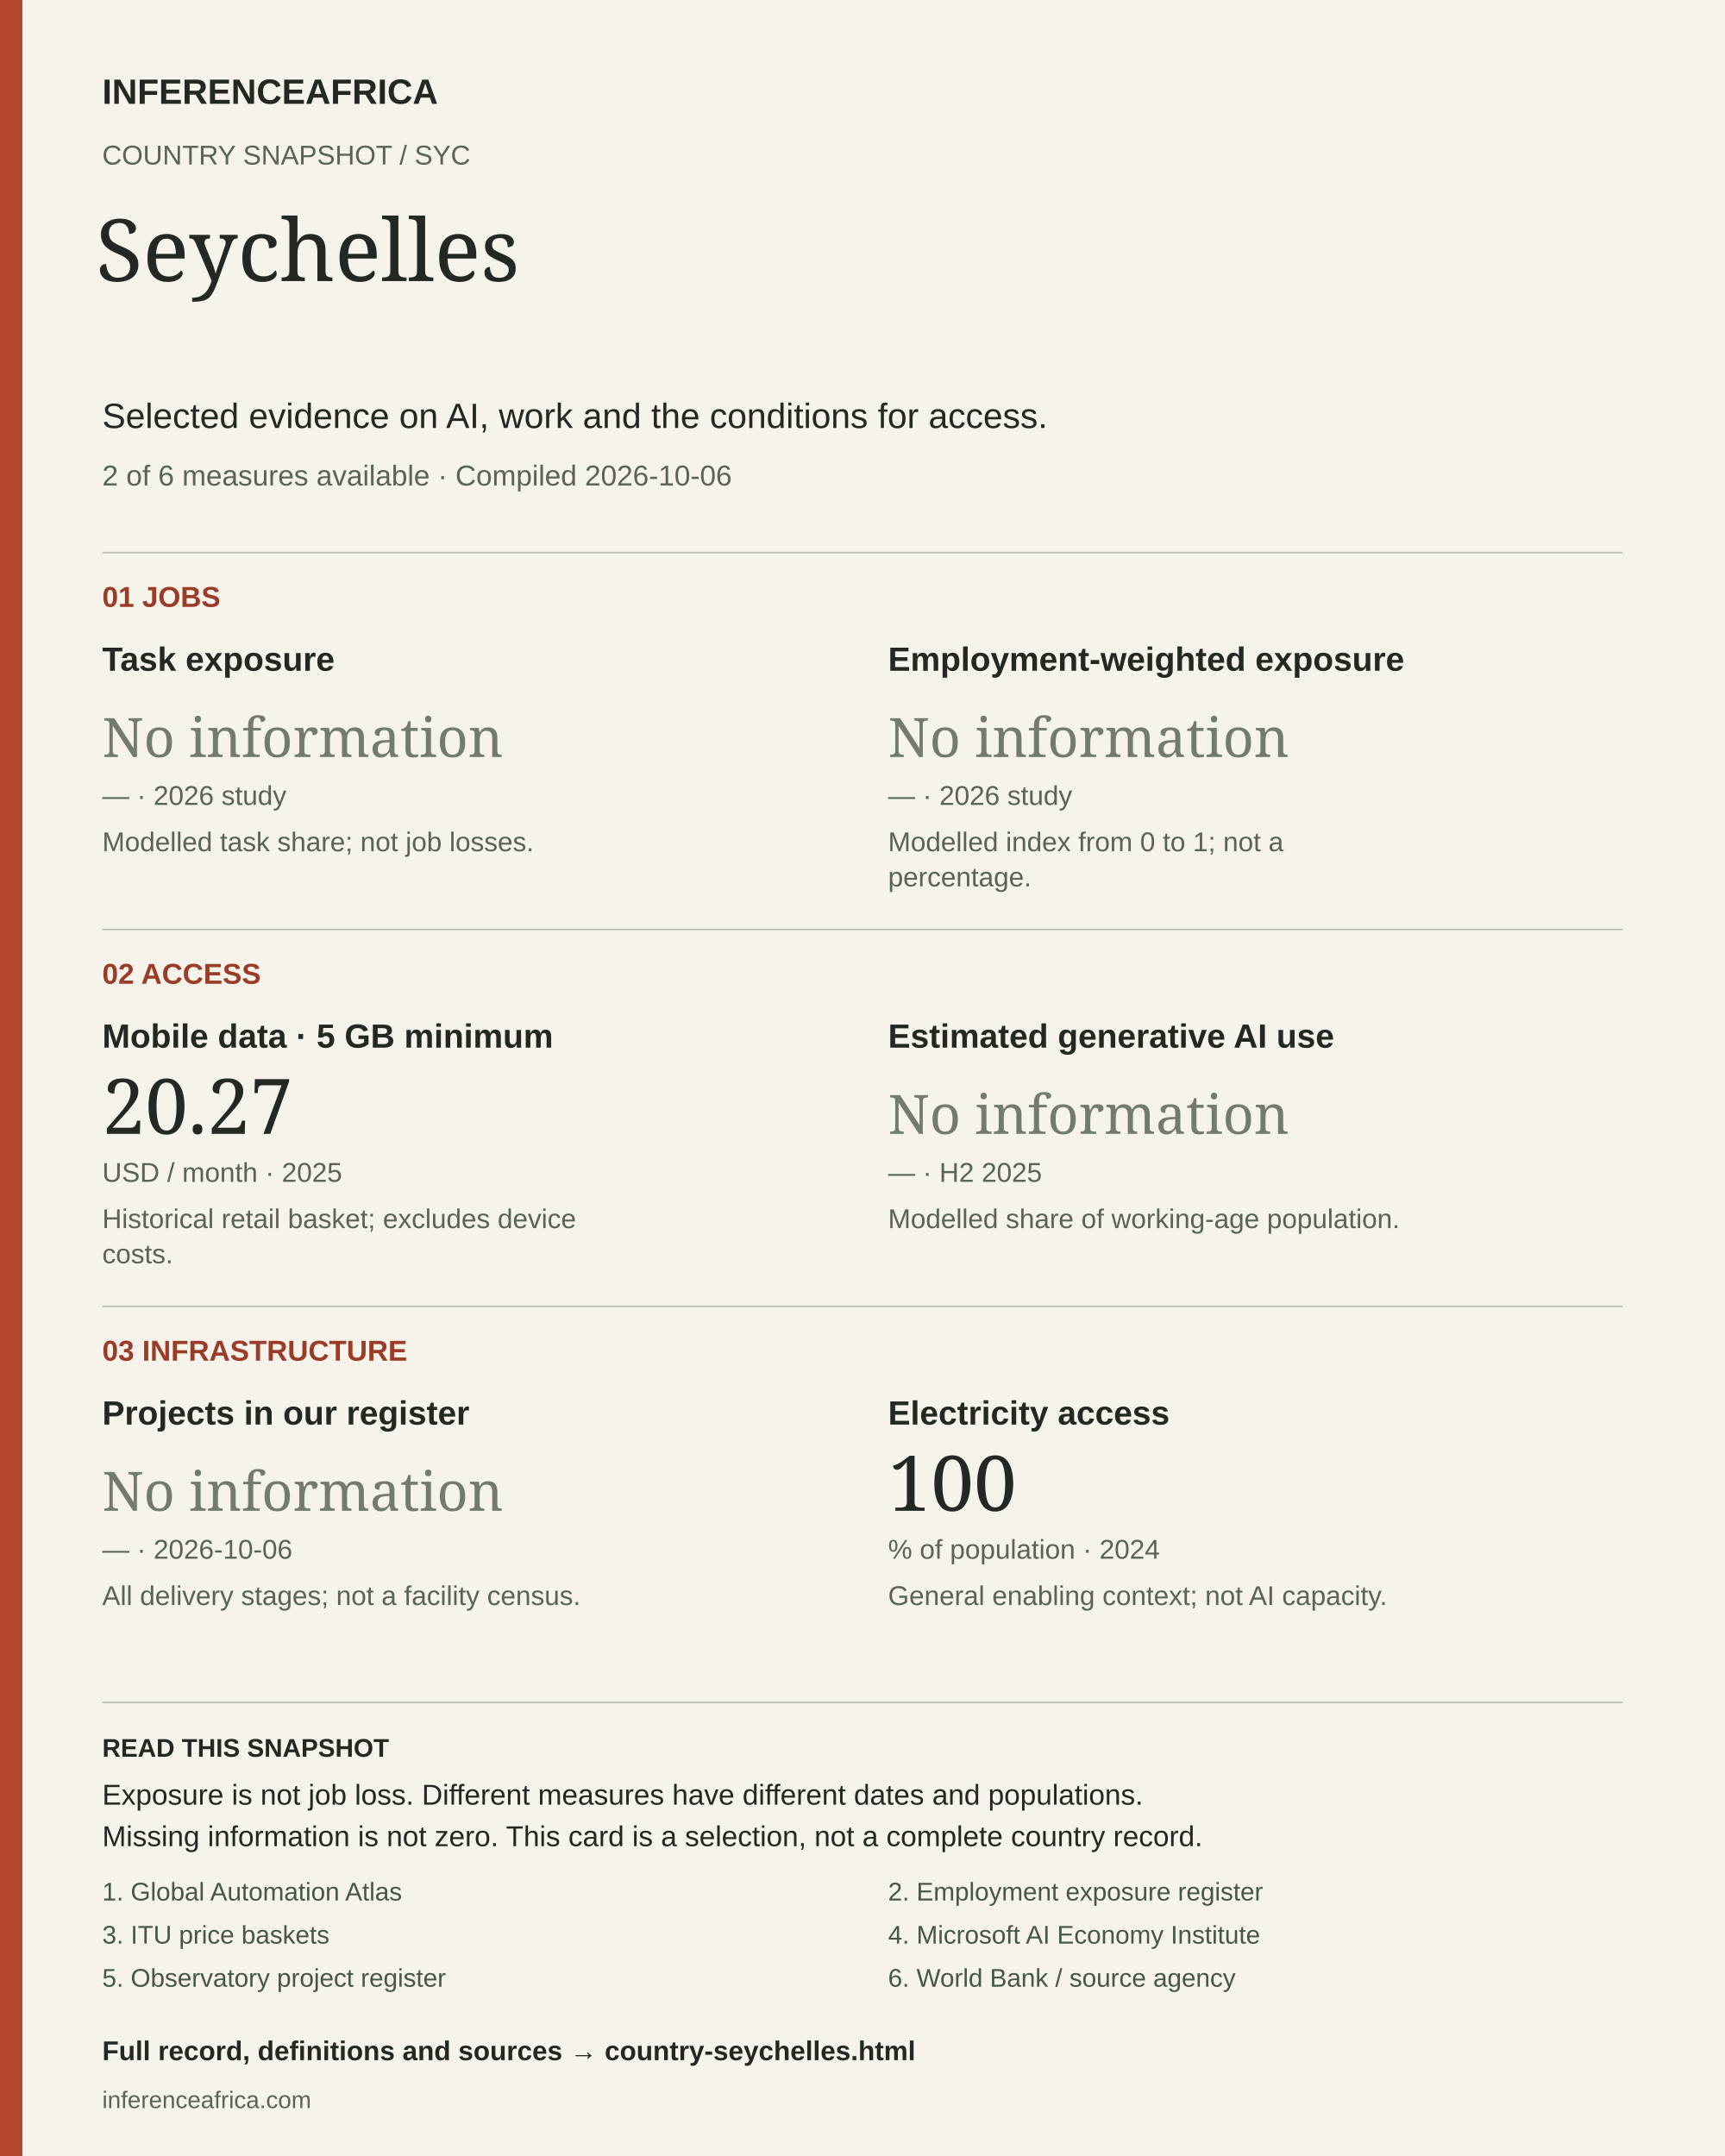
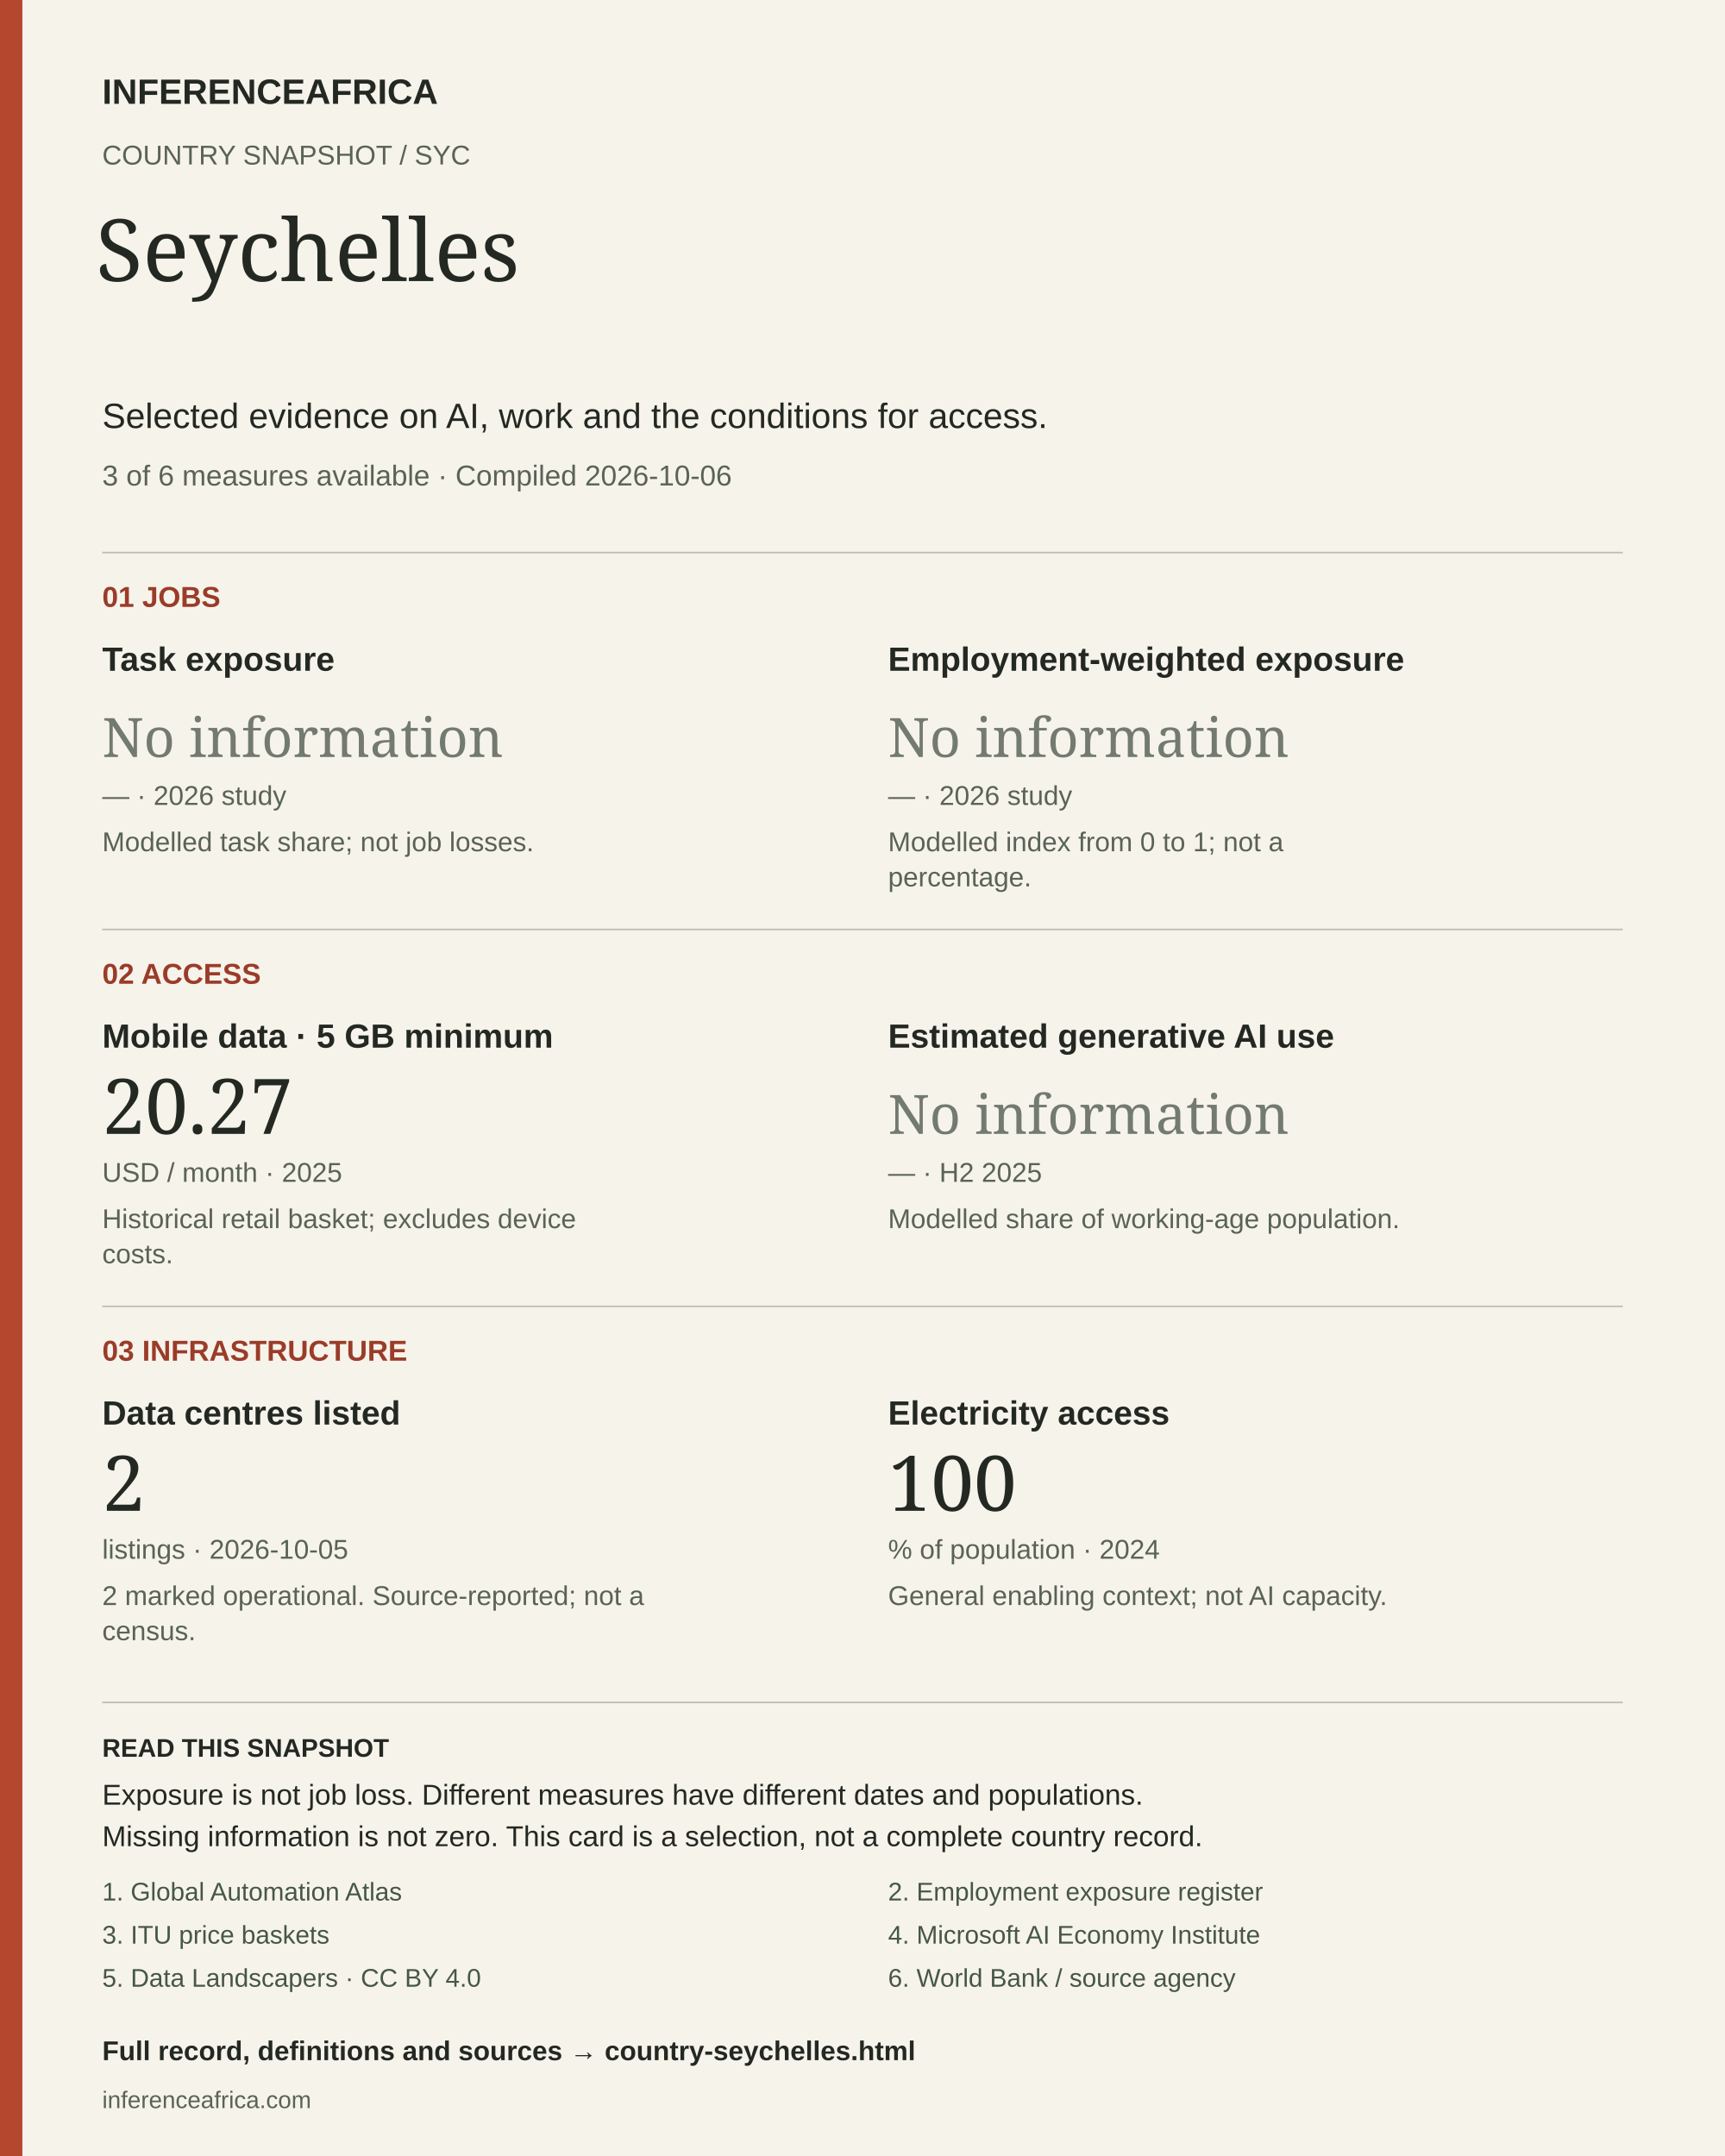
<svg xmlns="http://www.w3.org/2000/svg" width="1080" height="1350" viewBox="0 0 1080 1350" role="img" aria-labelledby="title desc">
  <rect width="1080" height="1350" fill="#f6f3eb" />
  <rect width="14" height="1350" fill="#b5472f" />
  <text x="64" y="65" font-size="22" fill="#232922" font-weight="700" font-family="Arial, sans-serif">INFERENCEAFRICA</text>
  <text x="64" y="103" font-size="17" fill="#596356" font-weight="400" font-family="Arial, sans-serif">COUNTRY SNAPSHOT  /  SYC</text>
  <text x="60" y="176" font-size="54" fill="#232922" font-weight="400" font-family="Georgia, serif">Seychelles</text>
  <text x="64" y="268" font-size="22" fill="#232922" font-weight="400" font-family="Arial, sans-serif">Selected evidence on AI, work and the conditions for access.</text>
-   <text x="64" y="304" font-size="18" fill="#596356" font-weight="400" font-family="Arial, sans-serif">2 of 6 measures available  ·  Compiled 2026-10-06</text>
+   <text x="64" y="304" font-size="18" fill="#596356" font-weight="400" font-family="Arial, sans-serif">3 of 6 measures available  ·  Compiled 2026-10-06</text>
  <line x1="64" y1="346" x2="1016" y2="346" stroke="#bbc1b3" />
  <text x="64" y="380" font-size="18" fill="#9a3c28" font-weight="700" font-family="Arial, sans-serif">01  JOBS</text>
  <text x="64" y="420" font-size="21" fill="#232922" font-weight="700" font-family="Arial, sans-serif">Task exposure</text>
  <text x="64" y="474" font-size="34" fill="#737a70" font-weight="400" font-family="Georgia, serif">No information</text>
  <text x="64" y="504" font-size="17" fill="#596356" font-weight="400" font-family="Arial, sans-serif">—  ·  2026 study</text>
  <text x="64" y="533" font-size="17" fill="#596356" font-weight="400" font-family="Arial, sans-serif">Modelled task share; not job losses.</text>
  <text x="556" y="420" font-size="21" fill="#232922" font-weight="700" font-family="Arial, sans-serif">Employment-weighted exposure</text>
  <text x="556" y="474" font-size="34" fill="#737a70" font-weight="400" font-family="Georgia, serif">No information</text>
  <text x="556" y="504" font-size="17" fill="#596356" font-weight="400" font-family="Arial, sans-serif">—  ·  2026 study</text>
  <text x="556" y="533" font-size="17" fill="#596356" font-weight="400" font-family="Arial, sans-serif">Modelled index from 0 to 1; not a</text>
  <text x="556" y="555" font-size="17" fill="#596356" font-weight="400" font-family="Arial, sans-serif">percentage.</text>
  <line x1="64" y1="582" x2="1016" y2="582" stroke="#bbc1b3" />
  <text x="64" y="616" font-size="18" fill="#9a3c28" font-weight="700" font-family="Arial, sans-serif">02  ACCESS</text>
  <text x="64" y="656" font-size="21" fill="#232922" font-weight="700" font-family="Arial, sans-serif">Mobile data · 5 GB minimum</text>
  <text x="64" y="710" font-size="48" fill="#232922" font-weight="400" font-family="Georgia, serif">20.27</text>
  <text x="64" y="740" font-size="17" fill="#596356" font-weight="400" font-family="Arial, sans-serif">USD / month  ·  2025</text>
  <text x="64" y="769" font-size="17" fill="#596356" font-weight="400" font-family="Arial, sans-serif">Historical retail basket; excludes device</text>
  <text x="64" y="791" font-size="17" fill="#596356" font-weight="400" font-family="Arial, sans-serif">costs.</text>
  <text x="556" y="656" font-size="21" fill="#232922" font-weight="700" font-family="Arial, sans-serif">Estimated generative AI use</text>
  <text x="556" y="710" font-size="34" fill="#737a70" font-weight="400" font-family="Georgia, serif">No information</text>
  <text x="556" y="740" font-size="17" fill="#596356" font-weight="400" font-family="Arial, sans-serif">—  ·  H2 2025</text>
  <text x="556" y="769" font-size="17" fill="#596356" font-weight="400" font-family="Arial, sans-serif">Modelled share of working-age population.</text>
  <line x1="64" y1="818" x2="1016" y2="818" stroke="#bbc1b3" />
  <text x="64" y="852" font-size="18" fill="#9a3c28" font-weight="700" font-family="Arial, sans-serif">03  INFRASTRUCTURE</text>
-   <text x="64" y="892" font-size="21" fill="#232922" font-weight="700" font-family="Arial, sans-serif">Projects in our register</text>
-   <text x="64" y="946" font-size="34" fill="#737a70" font-weight="400" font-family="Georgia, serif">No information</text>
-   <text x="64" y="976" font-size="17" fill="#596356" font-weight="400" font-family="Arial, sans-serif">—  ·  2026-10-06</text>
-   <text x="64" y="1005" font-size="17" fill="#596356" font-weight="400" font-family="Arial, sans-serif">All delivery stages; not a facility census.</text>
+   <text x="64" y="892" font-size="21" fill="#232922" font-weight="700" font-family="Arial, sans-serif">Data centres listed</text>
+   <text x="64" y="946" font-size="48" fill="#232922" font-weight="400" font-family="Georgia, serif">2</text>
+   <text x="64" y="976" font-size="17" fill="#596356" font-weight="400" font-family="Arial, sans-serif">listings  ·  2026-10-05</text>
+   <text x="64" y="1005" font-size="17" fill="#596356" font-weight="400" font-family="Arial, sans-serif">2 marked operational. Source-reported; not a</text>
+   <text x="64" y="1027" font-size="17" fill="#596356" font-weight="400" font-family="Arial, sans-serif">census.</text>
  <text x="556" y="892" font-size="21" fill="#232922" font-weight="700" font-family="Arial, sans-serif">Electricity access</text>
  <text x="556" y="946" font-size="48" fill="#232922" font-weight="400" font-family="Georgia, serif">100</text>
  <text x="556" y="976" font-size="17" fill="#596356" font-weight="400" font-family="Arial, sans-serif">% of population  ·  2024</text>
  <text x="556" y="1005" font-size="17" fill="#596356" font-weight="400" font-family="Arial, sans-serif">General enabling context; not AI capacity.</text>
  <line x1="64" y1="1066" x2="1016" y2="1066" stroke="#bbc1b3" />
  <text x="64" y="1100" font-size="16" fill="#232922" font-weight="700" font-family="Arial, sans-serif">READ THIS SNAPSHOT</text>
  <text x="64" y="1130" font-size="18" fill="#232922" font-weight="400" font-family="Arial, sans-serif">Exposure is not job loss. Different measures have different dates and populations.</text>
  <text x="64" y="1156" font-size="18" fill="#232922" font-weight="400" font-family="Arial, sans-serif">Missing information is not zero. This card is a selection, not a complete country record.</text>
  <a href="https://inferenceafrica.com/data/jobs-atlas-exposure.csv">
    <text x="64" y="1190" font-size="16" fill="#465745" font-weight="400" font-family="Arial, sans-serif">1. Global Automation Atlas</text>
  </a>
  <a href="https://inferenceafrica.com/data/jobs-exposure.csv">
    <text x="556" y="1190" font-size="16" fill="#465745" font-weight="400" font-family="Arial, sans-serif">2. Employment exposure register</text>
  </a>
  <a href="https://www.itu.int/en/ITU-D/Statistics/Documents/ICT_Prices/ITU_ICTPriceBaskets_2008-2025.xlsx">
    <text x="64" y="1217" font-size="16" fill="#465745" font-weight="400" font-family="Arial, sans-serif">3. ITU price baskets</text>
  </a>
  <a href="https://www.microsoft.com/en-us/research/wp-content/uploads/2026/01/Microsoft-AI-Diffusion-Report-January-2026.pdf">
    <text x="556" y="1217" font-size="16" fill="#465745" font-weight="400" font-family="Arial, sans-serif">4. Microsoft AI Economy Institute</text>
  </a>
-   <a href="https://inferenceafrica.com/data/infra-projects.csv">
-     <text x="64" y="1244" font-size="16" fill="#465745" font-weight="400" font-family="Arial, sans-serif">5. Observatory project register</text>
+   <a href="https://corpus.data-landscapers.io/datasets/data-centres/">
+     <text x="64" y="1244" font-size="16" fill="#465745" font-weight="400" font-family="Arial, sans-serif">5. Data Landscapers · CC BY 4.0</text>
  </a>
  <a href="https://api.worldbank.org/v2/country/SYC/indicator/EG.ELC.ACCS.ZS?format=json&amp;mrnev=1&amp;per_page=100">
    <text x="556" y="1244" font-size="16" fill="#465745" font-weight="400" font-family="Arial, sans-serif">6. World Bank / source agency</text>
  </a>
  <a href="https://inferenceafrica.com/country-seychelles.html">
    <text x="64" y="1290" font-size="17" fill="#232922" font-weight="700" font-family="Arial, sans-serif">Full record, definitions and sources → country-seychelles.html</text>
  </a>
  <text x="64" y="1320" font-size="15" fill="#596356" font-weight="400" font-family="Arial, sans-serif">inferenceafrica.com</text>
</svg>
